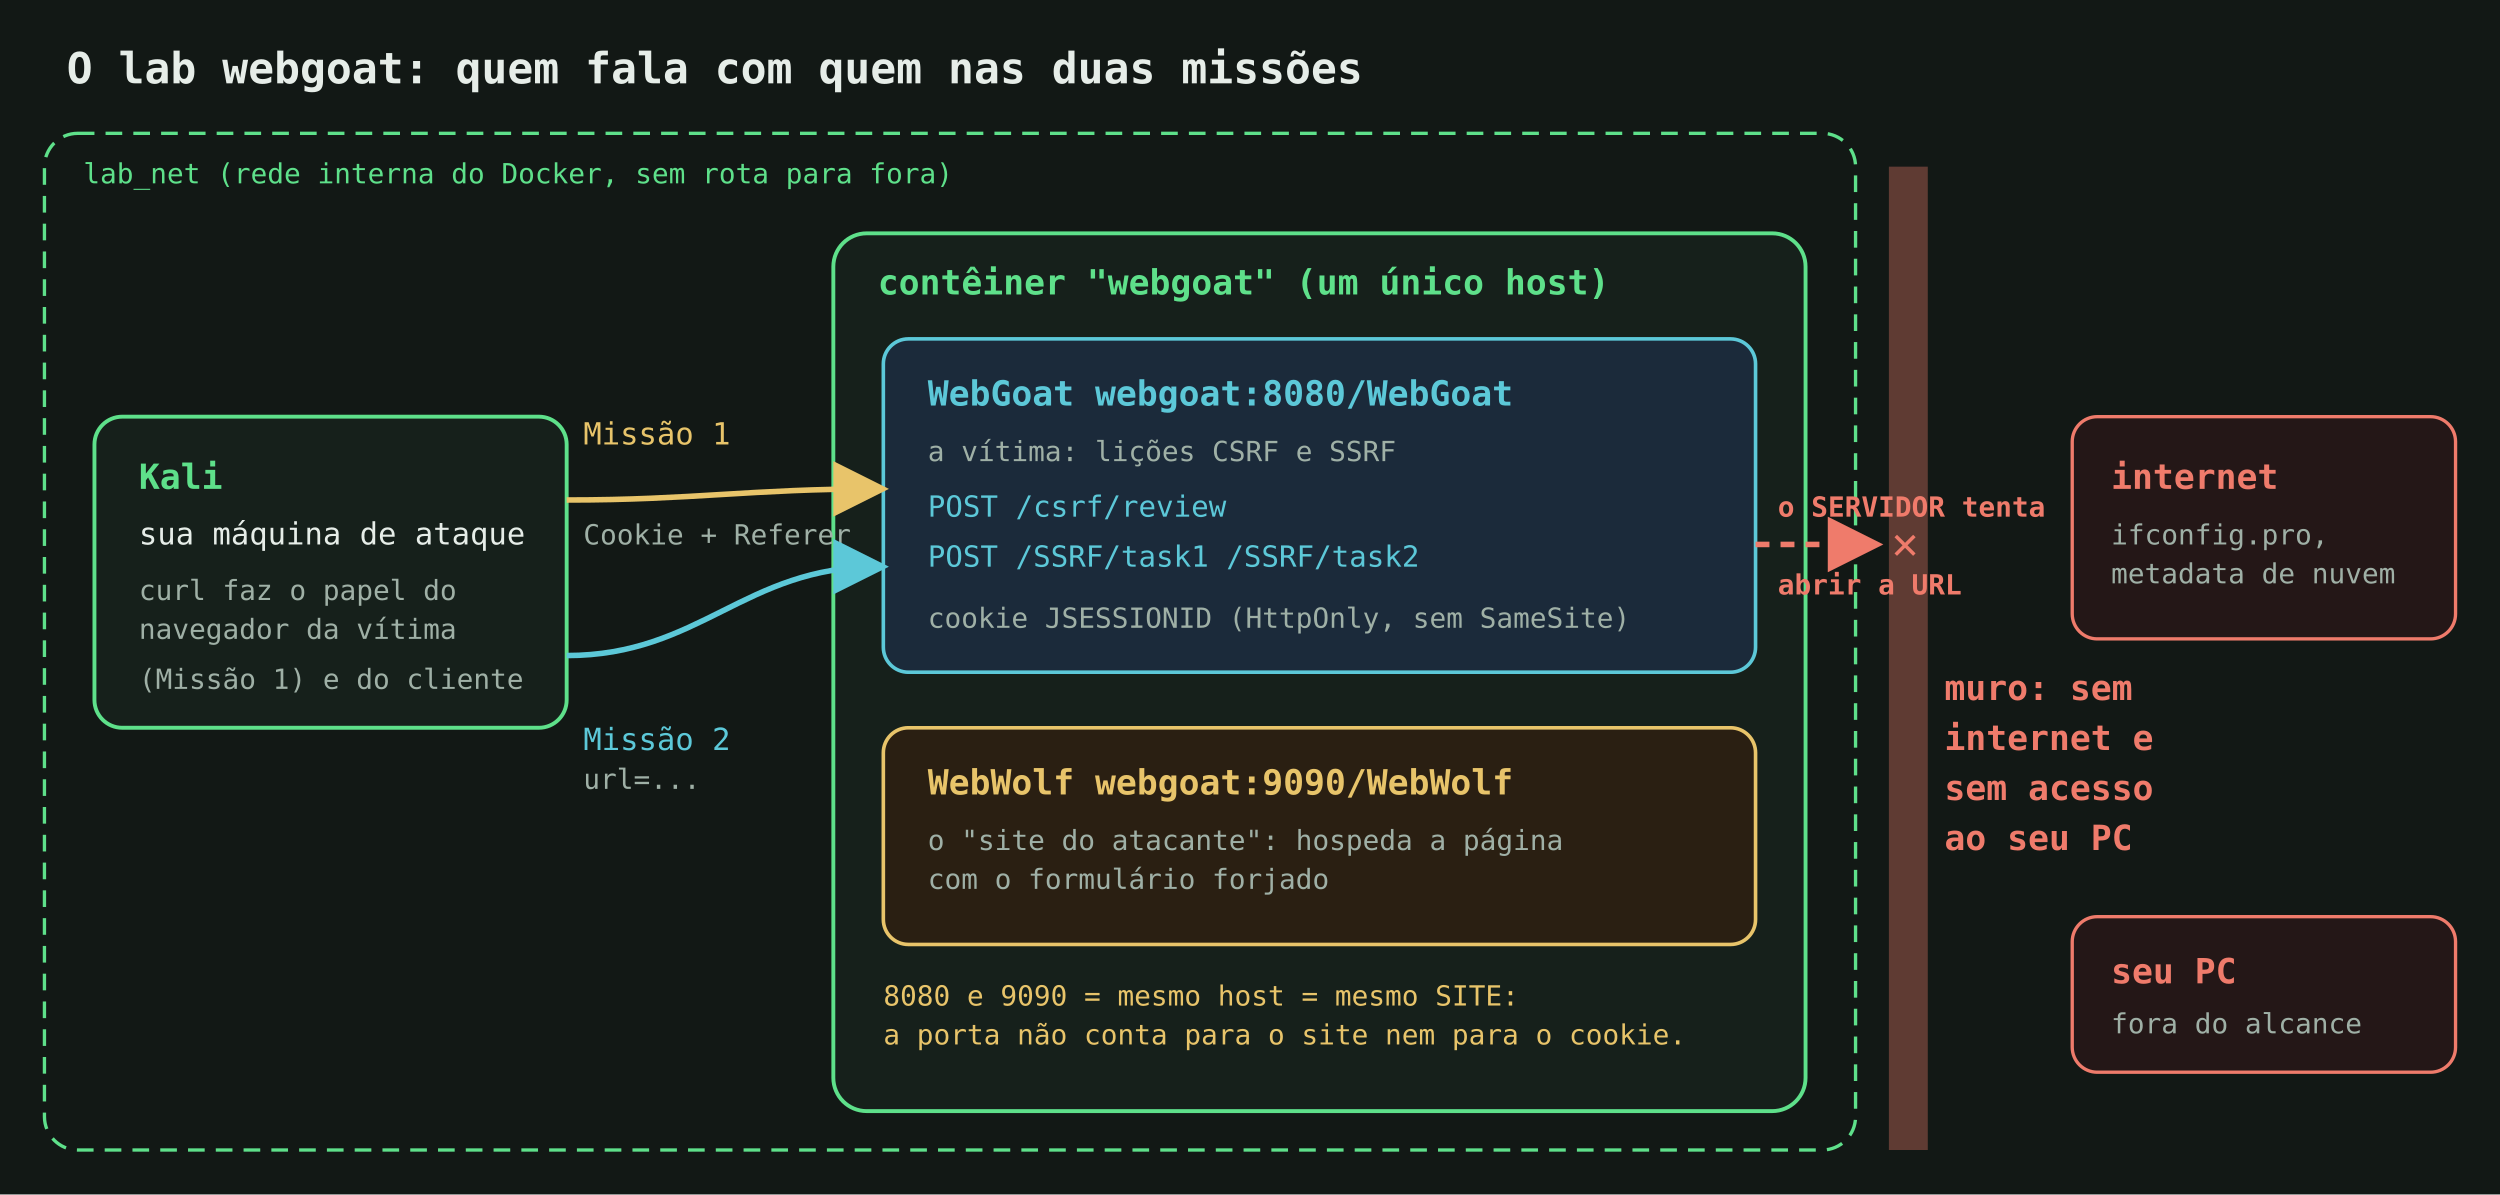
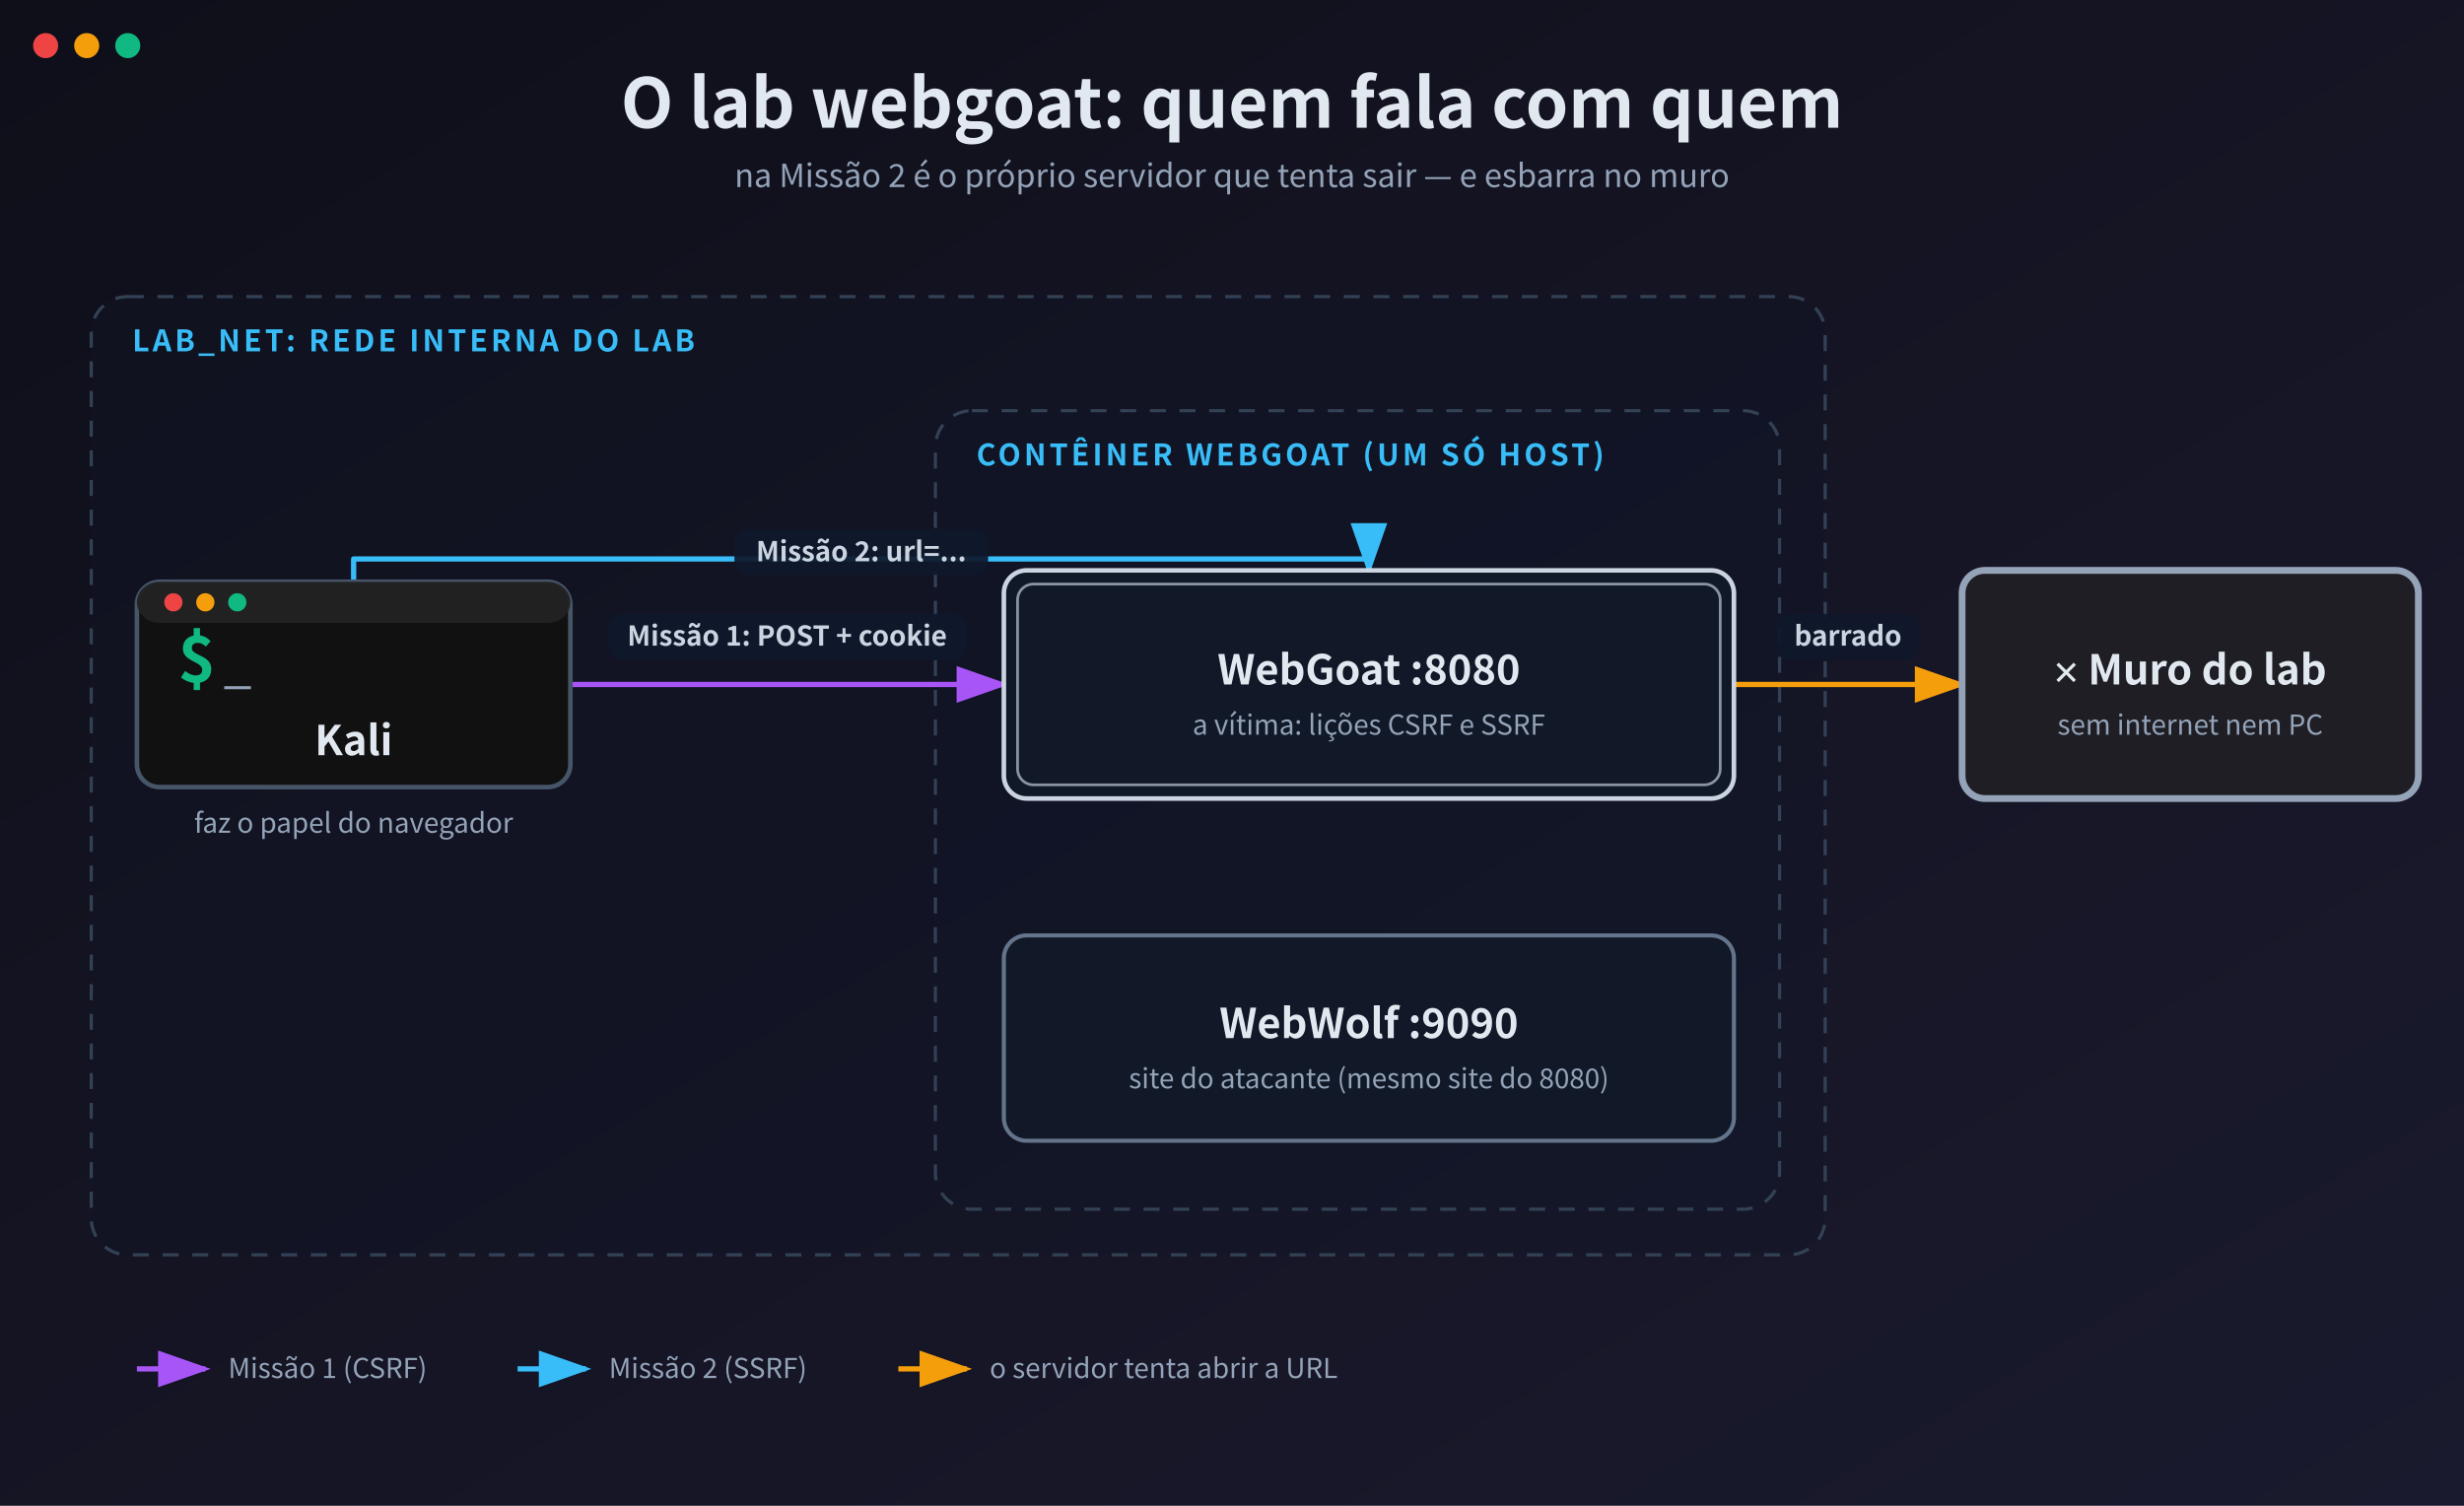
- <svg xmlns="http://www.w3.org/2000/svg" viewBox="0 0 900 430" role="img" aria-labelledby="t d">
-   <style>
-     text { font-family: ui-monospace, "DejaVu Sans Mono", Menlo, Consolas, monospace; fill: #e6ede8; }
-     .t { font-size: 15.5px; font-weight: 700; }
-     .h { font-size: 12.5px; font-weight: 700; }
-     .b { font-size: 11px; }
-     .s { font-size: 10px; fill: #9fb0a6; }
-     .code { font-size: 10.5px; fill: #5cc8d8; }
-     .g { fill: #5ee08a; }
-     .c { fill: #5cc8d8; }
-     .r { fill: #ef7b6b; font-weight: 700; }
-     .y { fill: #e8c46a; }
-     .net { fill: none; stroke: #5ee08a; stroke-width: 1.2; stroke-dasharray: 6 4; }
-     .box { fill: #16201b; stroke: #5ee08a; stroke-width: 1.4; }
-     .vic { fill: #1b2a3a; stroke: #5cc8d8; stroke-width: 1.3; }
-     .atk { fill: #2a1f12; stroke: #e8c46a; stroke-width: 1.3; }
-     .out { fill: #241717; stroke: #ef7b6b; stroke-width: 1.2; }
-     .a1 { stroke: #e8c46a; stroke-width: 2; marker-end: url(#ay); fill: none; }
-     .a2 { stroke: #5cc8d8; stroke-width: 2; marker-end: url(#ac); fill: none; }
-     .a3 { stroke: #ef7b6b; stroke-width: 2; marker-end: url(#ar); fill: none; stroke-dasharray: 5 4; }
-   </style>
+ <svg xmlns="http://www.w3.org/2000/svg" viewBox="0 0 1080 660" width="1080" height="660" data-generator="fireworks-tech-graph" data-schema-version="1" data-text-metrics="heuristic-v1" data-style-id="2" data-visual-theme="Dark Terminal" data-diagram-type="architecture" data-motion-scene="" data-semantic-profile="generic" data-semantic-valid="true" data-quality-profile="standard" data-max-bends-per-edge="12" data-max-total-bends="100" data-max-route-stretch="5.0" data-max-bridged-crossings="8" data-min-node-gap="0.0" data-min-container-gutter="0.0" data-min-label-clearance="2.0" data-min-segment-length="0.0">
  <defs>
-     <marker id="ay" markerWidth="10" markerHeight="10" refX="8" refY="5" orient="auto">
-       <path d="M0,0 L10,5 L0,10 z" fill="#e8c46a" />
+     <marker id="arrowA" markerWidth="10" markerHeight="7" refX="9" refY="3.5" orient="auto">
+       <polygon points="0 0, 10 3.5, 0 7" fill="#a855f7" />
    </marker>
-     <marker id="ac" markerWidth="10" markerHeight="10" refX="8" refY="5" orient="auto">
-       <path d="M0,0 L10,5 L0,10 z" fill="#5cc8d8" />
+     <marker id="arrowB" markerWidth="10" markerHeight="7" refX="9" refY="3.5" orient="auto">
+       <polygon points="0 0, 10 3.5, 0 7" fill="#22c55e" />
    </marker>
-     <marker id="ar" markerWidth="10" markerHeight="10" refX="8" refY="5" orient="auto">
-       <path d="M0,0 L10,5 L0,10 z" fill="#ef7b6b" />
+     <marker id="arrowC" markerWidth="10" markerHeight="7" refX="9" refY="3.5" orient="auto">
+       <polygon points="0 0, 10 3.5, 0 7" fill="#38bdf8" />
    </marker>
+     <marker id="arrowE" markerWidth="10" markerHeight="7" refX="9" refY="3.5" orient="auto">
+       <polygon points="0 0, 10 3.5, 0 7" fill="#fb7185" />
+     </marker>
+     <marker id="arrowF" markerWidth="10" markerHeight="7" refX="9" refY="3.5" orient="auto">
+       <polygon points="0 0, 10 3.5, 0 7" fill="#f59e0b" />
+     </marker>
+     <marker id="arrowG" markerWidth="10" markerHeight="7" refX="9" refY="3.5" orient="auto">
+       <polygon points="0 0, 10 3.5, 0 7" fill="#f97316" />
+     </marker>
+     <marker id="arrowH" markerWidth="10" markerHeight="7" refX="9" refY="3.5" orient="auto">
+       <polygon points="0 0, 10 3.5, 0 7" fill="#94a3b8" />
+     </marker>
+     <linearGradient id="terminalGradient" x1="0%" y1="0%" x2="100%" y2="100%">
+       <stop offset="0%" stop-color="#0f0f1a" />
+       <stop offset="100%" stop-color="#1a1a2e" />
+     </linearGradient>
+     <filter id="glowBlue" x="-30%" y="-30%" width="160%" height="160%">
+       <feDropShadow dx="0" dy="0" stdDeviation="5" flood-color="#3b82f6" flood-opacity="0.65" />
+     </filter>
+     <filter id="glowPurple" x="-30%" y="-30%" width="160%" height="160%">
+       <feDropShadow dx="0" dy="0" stdDeviation="5" flood-color="#a855f7" flood-opacity="0.72" />
+     </filter>
+     <filter id="glowGreen" x="-30%" y="-30%" width="160%" height="160%">
+       <feDropShadow dx="0" dy="0" stdDeviation="5" flood-color="#22c55e" flood-opacity="0.62" />
+     </filter>
+     <filter id="glowOrange" x="-30%" y="-30%" width="160%" height="160%">
+       <feDropShadow dx="0" dy="0" stdDeviation="5" flood-color="#f97316" flood-opacity="0.62" />
+     </filter>
+     <style>
+     text { font-family: 'SF Mono', 'Fira Code', Menlo, 'Noto Sans CJK SC', 'Microsoft YaHei', 'SimHei', monospace; }
+     .title { font-size: 30px; font-weight: 700; fill: #e2e8f0; }
+     .subtitle { font-size: 14px; font-weight: 500; fill: #94a3b8; }
+     .section { font-size: 13px; font-weight: 700; fill: #38bdf8; letter-spacing: 1.4px; }
+     .section-sub { font-size: 12px; font-weight: 500; fill: #94a3b8; }
+     .node-title { font-weight: 700; fill: #e2e8f0; }
+     .node-sub { font-weight: 500; fill: #94a3b8; }
+     .node-type { font-size: 12px; font-weight: 700; fill: #94a3b8; letter-spacing: 0.08em; }
+     .arrow-label { font-size: 12px; font-weight: 600; fill: #cbd5e1; }
+     .legend { font-size: 12px; font-weight: 500; fill: #94a3b8; }
+     .footnote { font-size: 12px; font-weight: 500; fill: #94a3b8; }
+     .metric-label { font-size: 8.5px; font-weight: 700; fill: #94a3b8; text-transform: uppercase; }
+     .metric-value { font-size: 9.5px; font-weight: 700; fill: #e2e8f0; }
+     </style>
  </defs>
-   <rect width="900" height="430" fill="#121815" />
-   <text class="t" x="24" y="30">O lab webgoat: quem fala com quem nas duas missões</text>
-   <rect class="net" x="16" y="48" width="652" height="366" rx="12" />
-   <text class="s g" x="30" y="66">lab_net (rede interna do Docker, sem rota para fora)</text>
-   <rect class="box" x="34" y="150" width="170" height="112" rx="10" />
-   <text class="h g" x="50" y="176">Kali</text>
-   <text class="b" x="50" y="196">sua máquina de ataque</text>
-   <text class="s" x="50" y="216">curl faz o papel do</text>
-   <text class="s" x="50" y="230">navegador da vítima</text>
-   <text class="s" x="50" y="248">(Missão 1) e do cliente</text>
-   <rect class="box" x="300" y="84" width="350" height="316" rx="12" />
-   <text class="h g" x="316" y="106">contêiner "webgoat" (um único host)</text>
-   <rect class="vic" x="318" y="122" width="314" height="120" rx="9" />
-   <text class="h c" x="334" y="146">WebGoat  webgoat:8080/WebGoat</text>
-   <text class="s" x="334" y="166">a vítima: lições CSRF e SSRF</text>
-   <text class="code" x="334" y="186">POST /csrf/review</text>
-   <text class="code" x="334" y="204">POST /SSRF/task1  /SSRF/task2</text>
-   <text class="s" x="334" y="226">cookie JSESSIONID (HttpOnly, sem SameSite)</text>
-   <rect class="atk" x="318" y="262" width="314" height="78" rx="9" />
-   <text class="h y" x="334" y="286">WebWolf  webgoat:9090/WebWolf</text>
-   <text class="s" x="334" y="306">o "site do atacante": hospeda a página</text>
-   <text class="s" x="334" y="320">com o formulário forjado</text>
-   <text class="s y" x="318" y="362">8080 e 9090 = mesmo host = mesmo SITE:</text>
-   <text class="s y" x="318" y="376">a porta não conta para o site nem para o cookie.</text>
-   <path class="a1" d="M204,180 C250,180 270,176 316,176" />
-   <text class="b y" x="210" y="160">Missão 1</text>
-   <text class="s" x="210" y="196">Cookie + Referer</text>
-   <path class="a2" d="M204,236 C252,236 268,204 316,204" />
-   <text class="b c" x="210" y="270">Missão 2</text>
-   <text class="s" x="210" y="284">url=...</text>
-   <path class="a3" d="M632,196 L674,196" />
-   <text class="h r" x="681" y="201" style="font-size:16px">✕</text>
-   <text class="s r" x="640" y="186">o SERVIDOR tenta</text>
-   <text class="s r" x="640" y="214">abrir a URL</text>
-   <rect x="680" y="60" width="14" height="354" fill="#ef7b6b" opacity="0.35" />
-   <text class="h r" x="700" y="252">muro: sem</text>
-   <text class="h r" x="700" y="270">internet e</text>
-   <text class="h r" x="700" y="288">sem acesso</text>
-   <text class="h r" x="700" y="306">ao seu PC</text>
-   <rect class="out" x="746" y="150" width="138" height="80" rx="9" />
-   <text class="h r" x="760" y="176">internet</text>
-   <text class="s" x="760" y="196">ifconfig.pro,</text>
-   <text class="s" x="760" y="210">metadata de nuvem</text>
-   <rect class="out" x="746" y="330" width="138" height="56" rx="9" />
-   <text class="h r" x="760" y="354">seu PC</text>
-   <text class="s" x="760" y="372">fora do alcance</text>
+   <rect data-graph-role="background" width="1080.0" height="660.0" fill="url(#terminalGradient)" />
+   <circle cx="20.0" cy="20" r="5.5" fill="#ef4444" />
+   <circle cx="38.0" cy="20" r="5.5" fill="#f59e0b" />
+   <circle cx="56.0" cy="20" r="5.5" fill="#10b981" />
+   <text x="540.0" y="56" text-anchor="middle" class="title">O lab webgoat: quem fala com quem</text>
+   <text x="540.0" y="82" text-anchor="middle" class="subtitle">na Missão 2 é o próprio servidor que tenta sair — e esbarra no muro</text>
+   <g id="labnet" data-graph-role="container" data-container-id="labnet" data-semantic-role="boundary" data-graph-bounds="40,130,800,550">
+     <rect data-graph-role="container" x="40.0" y="130.0" width="760.0" height="420.0" rx="16.0" fill="rgba(15,23,42,0.28)" stroke="#334155" stroke-width="1.4" stroke-dasharray="7 6" />
+     <text x="58.0" y="154.0" class="section">LAB_NET: REDE INTERNA DO LAB</text>
+     <rect id="labnet-header" data-graph-role="reserved" data-reserved-kind="container-header" x="48" y="136" width="222.92" height="30" fill="none" stroke="none" />
+   </g>
+   <g id="host" data-graph-role="container" data-container-id="host" data-semantic-role="boundary" data-graph-bounds="410,180,780,530">
+     <rect data-graph-role="container" x="410.0" y="180.0" width="370.0" height="350.0" rx="16.0" fill="rgba(15,23,42,0.28)" stroke="#334155" stroke-width="1.4" stroke-dasharray="7 6" />
+     <text x="428.0" y="204.0" class="section">CONTÊINER WEBGOAT (UM SÓ HOST)</text>
+     <rect id="host-header" data-graph-role="reserved" data-reserved-kind="container-header" x="418" y="186" width="247.62" height="30" fill="none" stroke="none" />
+   </g>
+   <path id="m1" data-graph-role="edge" data-edge-id="m1" data-source="kali" data-target="webgoat" data-edge-kind="flow" data-topic-id="" data-flow="control" data-motion-role="" data-motion-stage="" data-motion-order="" data-protocol="" data-via="" data-critical-path-id="" data-critical-hop="" data-critical-hops="" data-critical="false" data-bends="0" data-route-stretch="1.0" data-bridges="" d="M 250,300 L 440,300" fill="none" stroke="#a855f7" stroke-width="2.3" stroke-linecap="round" stroke-linejoin="round" marker-end="url(#arrowA)" />
+   <path id="m2" data-graph-role="edge" data-edge-id="m2" data-source="kali" data-target="webgoat" data-edge-kind="flow" data-topic-id="" data-flow="read" data-motion-role="" data-motion-stage="" data-motion-order="" data-protocol="" data-via="" data-critical-path-id="" data-critical-hop="" data-critical-hops="" data-critical="false" data-bends="2" data-route-stretch="1.022" data-bridges="" d="M 155,255 L 155,245 L 600,245 L 600,250" fill="none" stroke="#38bdf8" stroke-width="2.3" stroke-linecap="round" stroke-linejoin="round" marker-end="url(#arrowC)" />
+   <path id="m3" data-graph-role="edge" data-edge-id="m3" data-source="webgoat" data-target="muro" data-edge-kind="flow" data-topic-id="" data-flow="async" data-motion-role="" data-motion-stage="" data-motion-order="" data-protocol="" data-via="" data-critical-path-id="" data-critical-hop="" data-critical-hops="" data-critical="false" data-bends="0" data-route-stretch="1.0" data-bridges="" d="M 760,300 L 860,300" fill="none" stroke="#f59e0b" stroke-width="2.3" stroke-linecap="round" stroke-linejoin="round" marker-end="url(#arrowF)" />
+   <g id="node-kali" data-graph-role="node" data-node-id="kali" data-semantic-role="terminal" data-motion-role="" data-motion-stage="" data-motion-order="" data-parent="" data-deployment-id="" data-topic-id="" data-span-id="" data-station-order="" data-status="" data-start-ms="" data-duration-ms="" data-parent-span="" data-graph-bounds="60,255,250,345">
+     <rect x="60.0" y="255.0" width="190.0" height="90.0" rx="10.0" fill="#111111" stroke="#475569" stroke-width="2.0" />
+     <rect x="60.0" y="255.0" width="190.0" height="18" rx="10.0" fill="#222222" opacity="0.95" />
+     <circle cx="76.0" cy="264.0" r="4" fill="#ef4444" />
+     <circle cx="90.0" cy="264.0" r="4" fill="#f59e0b" />
+     <circle cx="104.0" cy="264.0" r="4" fill="#10b981" />
+     <text x="78.0" y="299.0" font-size="28" font-weight="700" fill="#10b981">$</text>
+     <text x="98.0" y="299.0" font-size="22" font-weight="500" fill="#94a3b8">_</text>
+     <text data-text-role="title" data-full-text="Kali" data-text-max-width="166.0" x="155.0" y="331.0" text-anchor="middle" class="node-title" font-size="18">Kali</text>
+     <text data-text-role="subtitle" data-full-text="faz o papel do navegador" data-text-max-width="166.0" x="155.0" y="365.0" text-anchor="middle" class="node-sub" font-size="12">faz o papel do navegador</text>
+   </g>
+   <g id="node-webgoat" data-graph-role="node" data-node-id="webgoat" data-semantic-role="double_rect" data-motion-role="" data-motion-stage="" data-motion-order="" data-parent="" data-deployment-id="" data-topic-id="" data-span-id="" data-station-order="" data-status="" data-start-ms="" data-duration-ms="" data-parent-span="" data-graph-bounds="440,250,760,350">
+     <rect x="440.0" y="250.0" width="320.0" height="100.0" rx="10.0" fill="#111827" stroke="#cbd5e1" stroke-width="2.0" />
+     <rect x="446.0" y="256.0" width="308.0" height="88.0" rx="7.0" fill="none" stroke="#cbd5e1" stroke-width="1.2" opacity="0.65" />
+     <text data-text-role="title" data-full-text="WebGoat  :8080" data-text-max-width="288.0" x="600.0" y="300.0" text-anchor="middle" class="node-title" font-size="18">WebGoat :8080</text>
+     <text data-text-role="subtitle" data-full-text="a vítima: lições CSRF e SSRF" data-text-max-width="288.0" x="600.0" y="322.0" text-anchor="middle" class="node-sub" font-size="12">a vítima: lições CSRF e SSRF</text>
+   </g>
+   <g id="node-webwolf" data-graph-role="node" data-node-id="webwolf" data-semantic-role="rect" data-motion-role="" data-motion-stage="" data-motion-order="" data-parent="" data-deployment-id="" data-topic-id="" data-span-id="" data-station-order="" data-status="" data-start-ms="" data-duration-ms="" data-parent-span="" data-graph-bounds="440,410,760,500">
+     <rect x="440.0" y="410.0" width="320.0" height="90.0" rx="10.0" fill="#111827" stroke="#64748b" stroke-width="1.8" />
+     <text data-text-role="title" data-full-text="WebWolf  :9090" data-text-max-width="296.0" x="600.0" y="455.0" text-anchor="middle" class="node-title" font-size="18">WebWolf :9090</text>
+     <text data-text-role="subtitle" data-full-text="site do atacante (mesmo site do 8080)" data-text-max-width="296.0" x="600.0" y="477.0" text-anchor="middle" class="node-sub" font-size="12">site do atacante (mesmo site do 8080)</text>
+   </g>
+   <g id="node-muro" data-graph-role="node" data-node-id="muro" data-semantic-role="rect" data-motion-role="" data-motion-stage="" data-motion-order="" data-parent="" data-deployment-id="" data-topic-id="" data-span-id="" data-station-order="" data-status="" data-start-ms="" data-duration-ms="" data-parent-span="" data-graph-bounds="860,250,1060,350">
+     <rect x="860.0" y="250.0" width="200.0" height="100.0" rx="10.0" fill="#1e1e24" stroke="#94a3b8" stroke-width="3.0" />
+     <text data-text-role="title" data-full-text="✕ Muro do lab" data-text-max-width="176.0" x="960.0" y="300.0" text-anchor="middle" class="node-title" font-size="18">✕ Muro do lab</text>
+     <text data-text-role="subtitle" data-full-text="sem internet nem PC" data-text-max-width="176.0" x="960.0" y="322.0" text-anchor="middle" class="node-sub" font-size="12">sem internet nem PC</text>
+   </g>
+   <g id="m1-label" data-graph-role="label" data-owner="m1" data-graph-bounds="266.48,269,423.52,289">
+     <rect x="266.48" y="269.0" width="157.04" height="20" rx="6" fill="#0f172a" opacity="0.92" />
+     <text x="345.0" y="283.0" text-anchor="middle" class="arrow-label">Missão 1: POST + cookie</text>
+   </g>
+   <g id="m2-label" data-graph-role="label" data-owner="m2" data-graph-bounds="321.9,232,433.1,252">
+     <rect x="321.9" y="232.0" width="111.2" height="20" rx="6" fill="#0f172a" opacity="0.92" />
+     <text x="377.5" y="246.0" text-anchor="middle" class="arrow-label">Missão 2: url=...</text>
+   </g>
+   <g id="m3-label" data-graph-role="label" data-owner="m3" data-graph-bounds="778.64,269,841.36,289">
+     <rect x="778.64" y="269.0" width="62.72" height="20" rx="6" fill="#0f172a" opacity="0.92" />
+     <text x="810.0" y="283.0" text-anchor="middle" class="arrow-label">barrado</text>
+   </g>
+   <g id="legend" data-graph-role="legend">
+     <rect id="legend-zone" data-graph-role="reserved" data-reserved-kind="legend" x="50" y="586" width="579.2" height="46" rx="10" fill="none" stroke="none" />
+     <line data-graph-role="decoration" x1="60.0" y1="600.0" x2="90.0" y2="600.0" stroke="#a855f7" stroke-width="2.3" marker-end="url(#arrowA)" />
+     <text data-graph-role="decoration" x="100.0" y="604.0" class="legend">Missão 1 (CSRF)</text>
+     <line data-graph-role="decoration" x1="226.88" y1="600.0" x2="256.88" y2="600.0" stroke="#38bdf8" stroke-width="2.3" marker-end="url(#arrowC)" />
+     <text data-graph-role="decoration" x="266.88" y="604.0" class="legend">Missão 2 (SSRF)</text>
+     <line data-graph-role="decoration" x1="393.76" y1="600.0" x2="423.76" y2="600.0" stroke="#f59e0b" stroke-width="2.3" marker-end="url(#arrowF)" />
+     <text data-graph-role="decoration" x="433.76" y="604.0" class="legend">o servidor tenta abrir a URL</text>
+   </g>
</svg>
